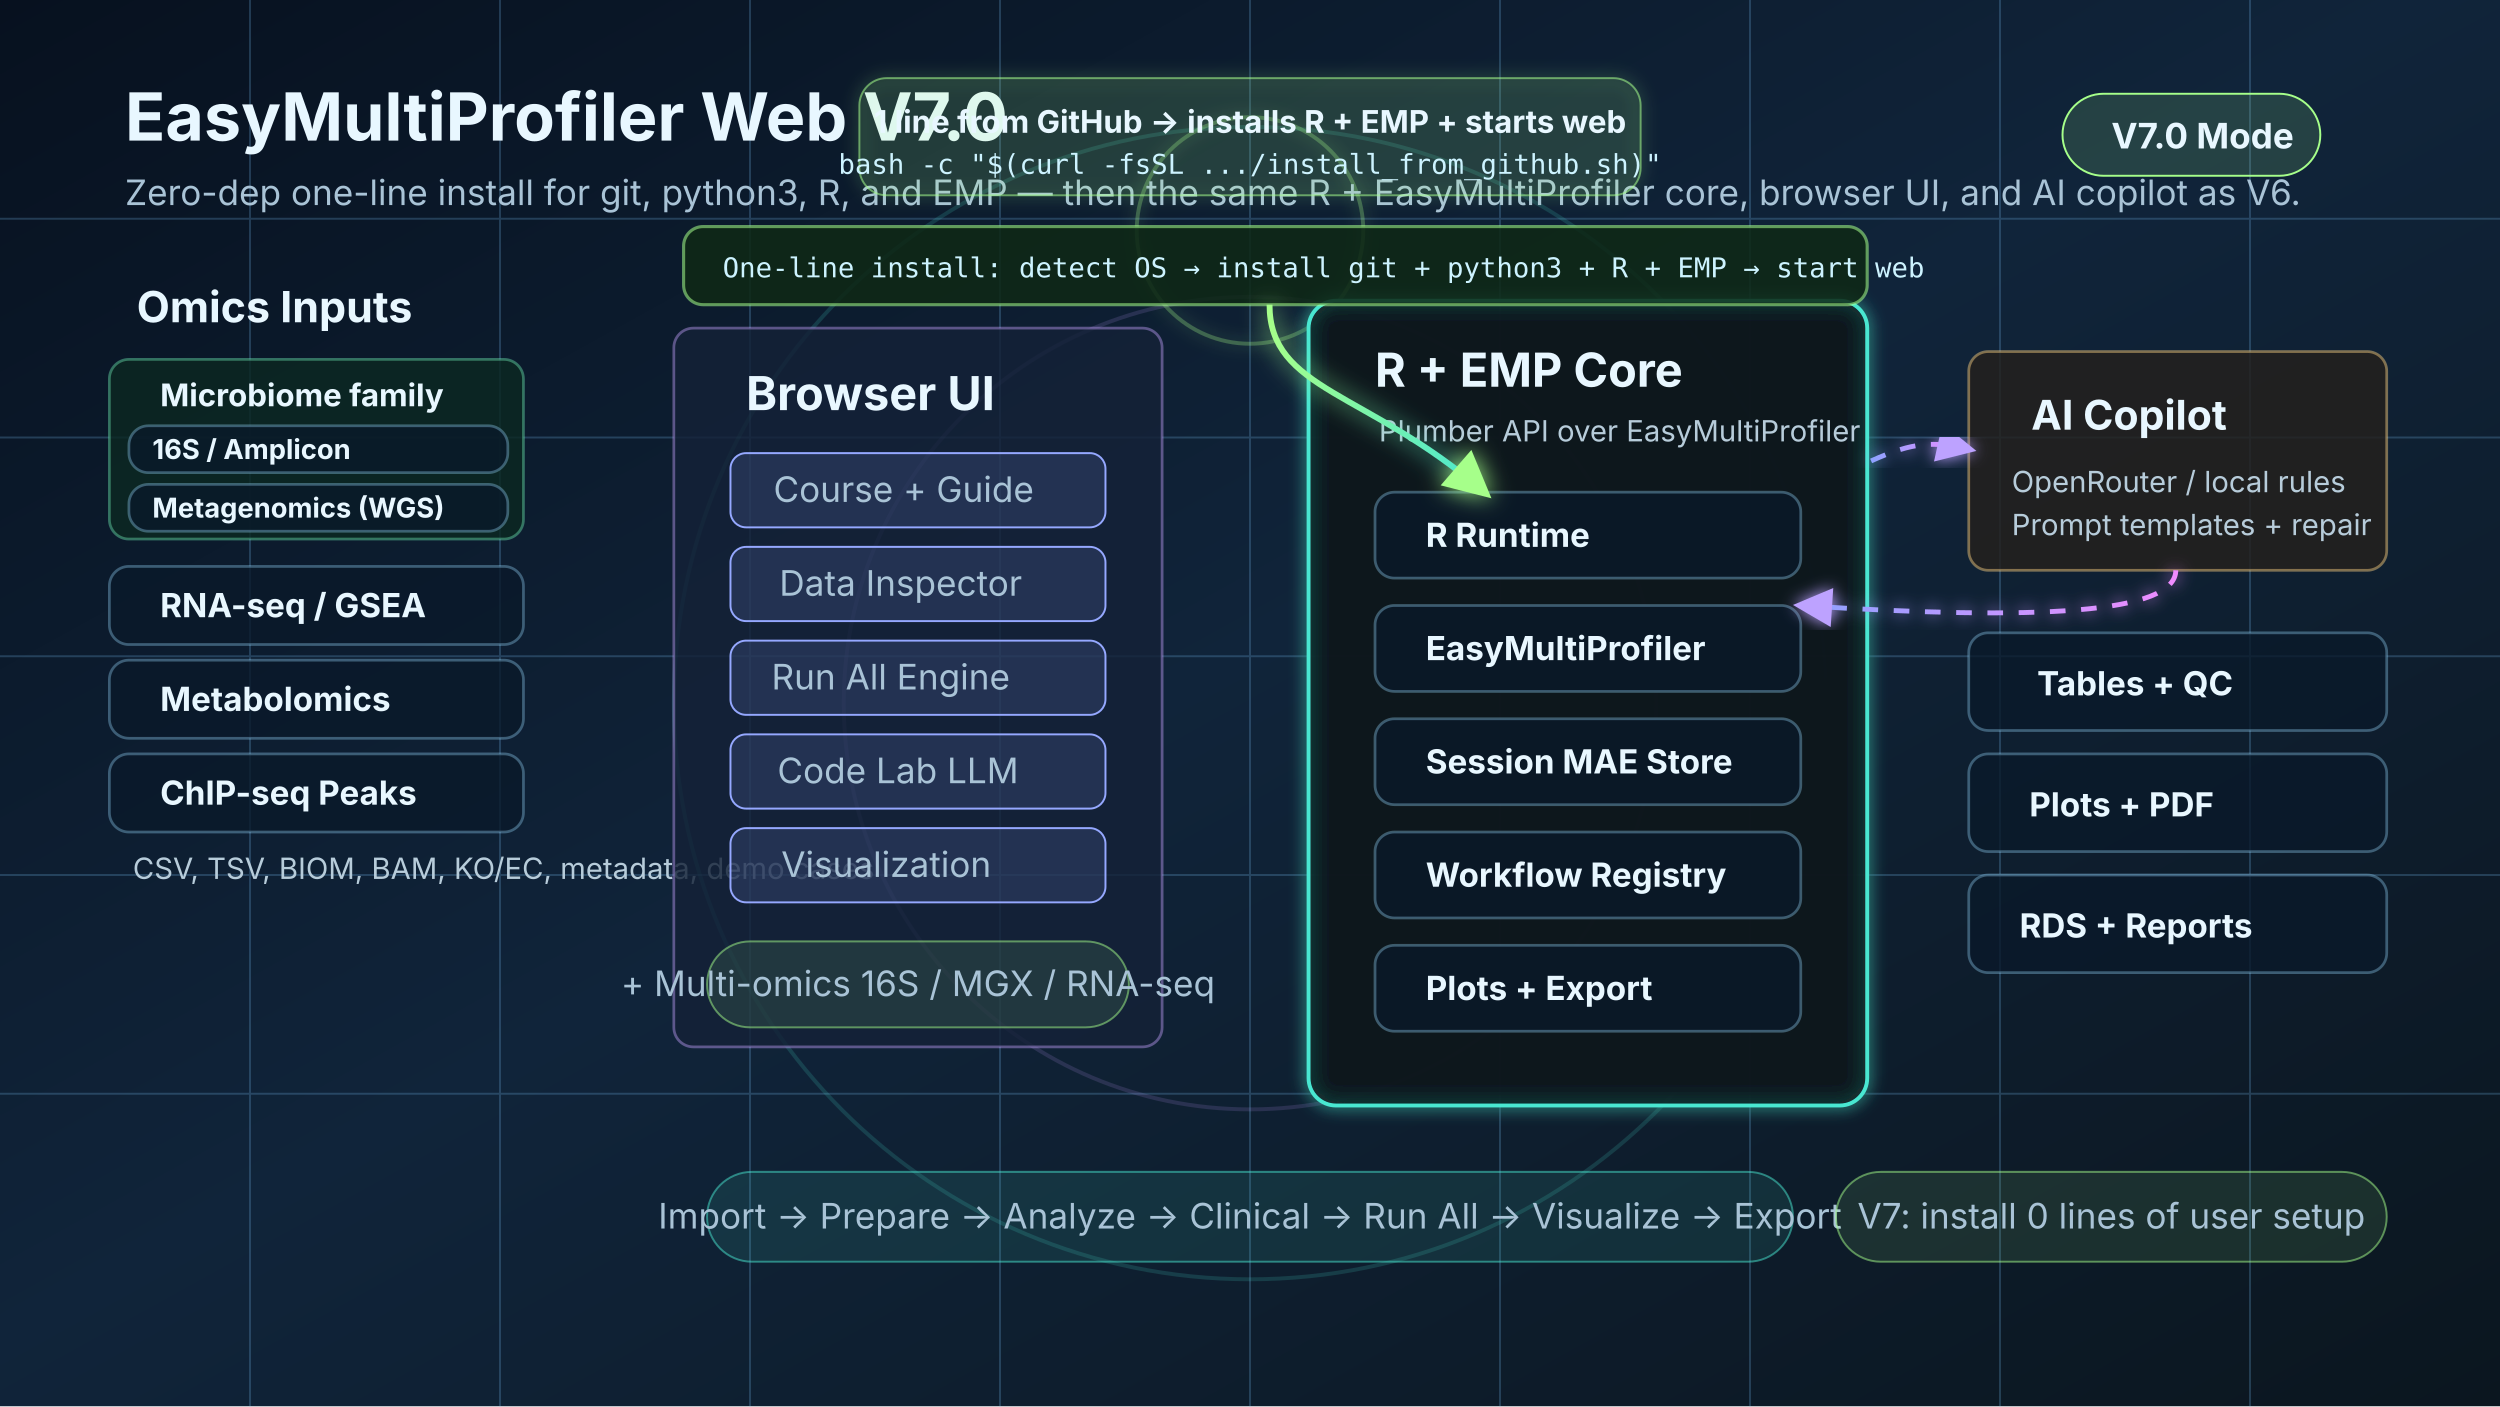
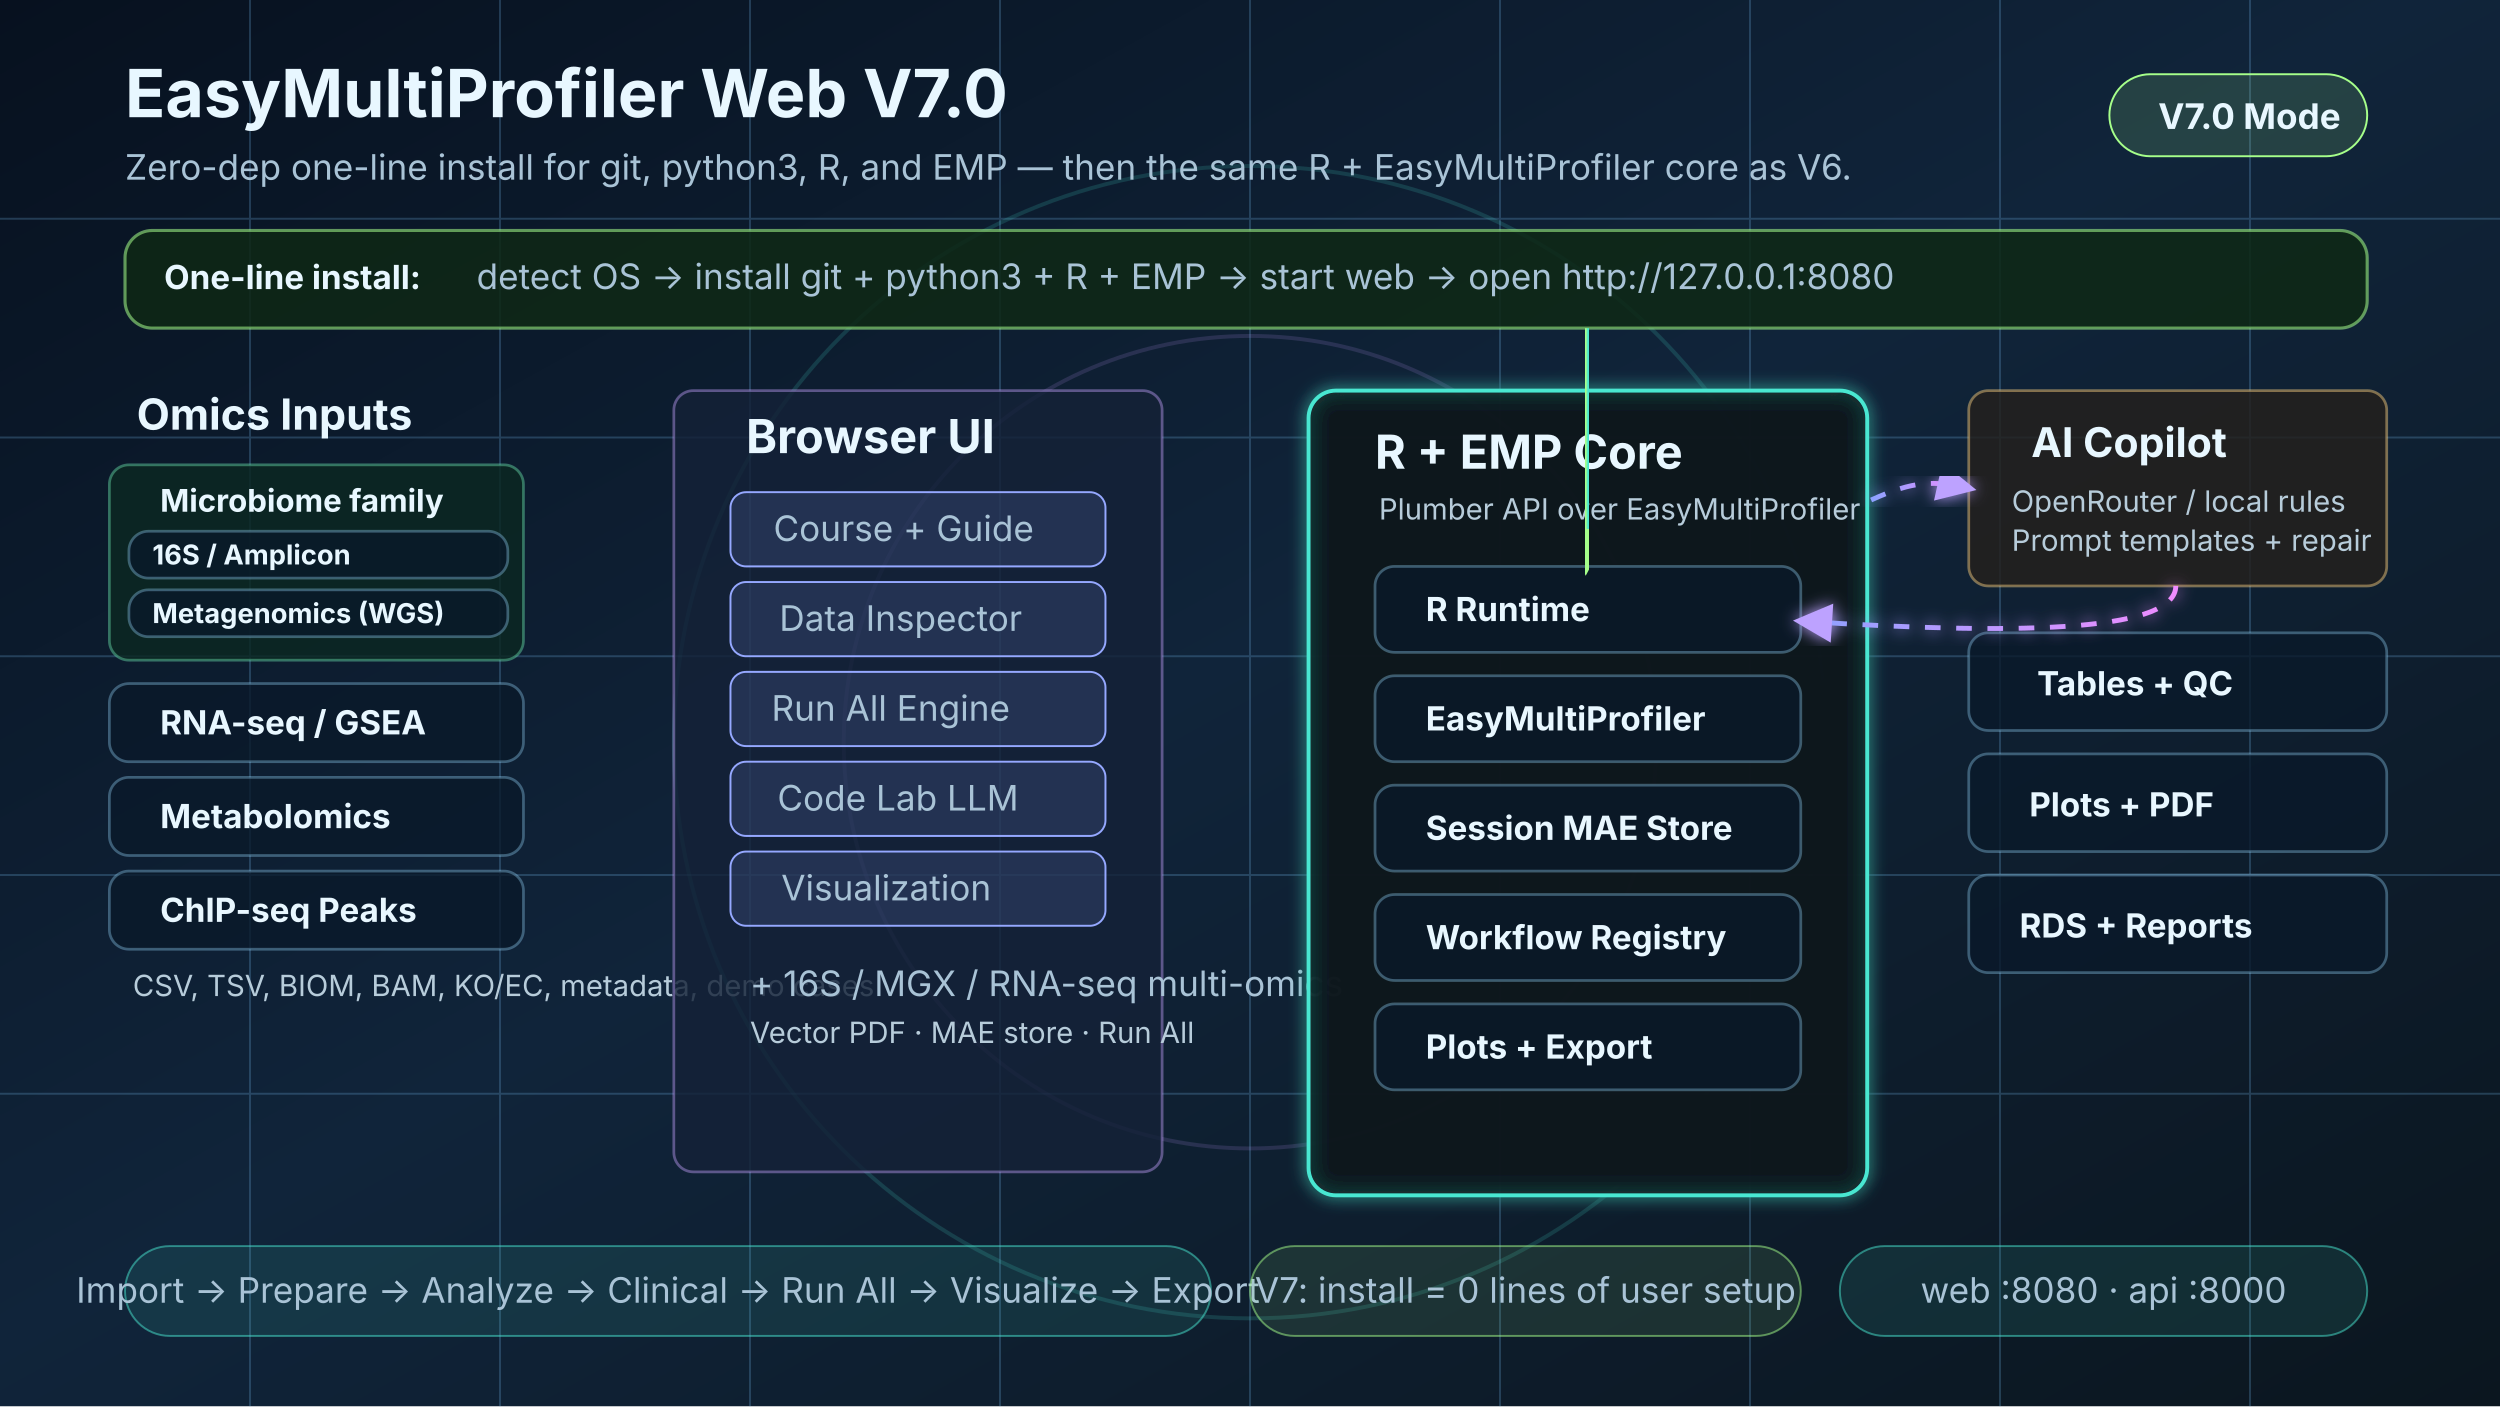
<svg xmlns="http://www.w3.org/2000/svg" width="1280" height="720" viewBox="0 0 1280 720" role="img" aria-labelledby="title desc">
  <defs>
    <linearGradient id="bg" x1="0" x2="1" y1="0" y2="1">
      <stop offset="0" stop-color="#07111f" />
      <stop offset="0.48" stop-color="#10243a" />
      <stop offset="1" stop-color="#0b161f" />
    </linearGradient>
    <linearGradient id="cyan" x1="0" x2="1">
      <stop offset="0" stop-color="#3ee7ff" />
      <stop offset="1" stop-color="#47f5b2" />
    </linearGradient>
    <linearGradient id="violet" x1="0" x2="1">
      <stop offset="0" stop-color="#8da2ff" />
      <stop offset="1" stop-color="#f08cff" />
    </linearGradient>
    <linearGradient id="amber" x1="0" x2="1">
      <stop offset="0" stop-color="#ffe08a" />
      <stop offset="1" stop-color="#ff9d6c" />
    </linearGradient>
    <linearGradient id="lime" x1="0" x2="1">
      <stop offset="0" stop-color="#a6ff8a" />
      <stop offset="1" stop-color="#48e7d1" />
    </linearGradient>
    <filter id="glow" x="-40%" y="-40%" width="180%" height="180%">
      <feGaussianBlur stdDeviation="4" result="blur" />
      <feMerge>
        <feMergeNode in="blur" />
        <feMergeNode in="SourceGraphic" />
      </feMerge>
    </filter>
    <filter id="glowStrong" x="-40%" y="-40%" width="180%" height="180%">
      <feGaussianBlur stdDeviation="6" result="blur" />
      <feMerge>
        <feMergeNode in="blur" />
        <feMergeNode in="SourceGraphic" />
      </feMerge>
    </filter>
    <marker id="arrowCyan" viewBox="0 0 10 10" refX="8" refY="5" markerWidth="8" markerHeight="8" orient="auto-start-reverse">
      <path d="M 0 0 L 10 5 L 0 10 z" fill="#48e7d1" />
    </marker>
    <marker id="arrowViolet" viewBox="0 0 10 10" refX="8" refY="5" markerWidth="8" markerHeight="8" orient="auto-start-reverse">
      <path d="M 0 0 L 10 5 L 0 10 z" fill="#bda2ff" />
    </marker>
    <marker id="arrowLime" viewBox="0 0 10 10" refX="8" refY="5" markerWidth="8" markerHeight="8" orient="auto-start-reverse">
      <path d="M 0 0 L 10 5 L 0 10 z" fill="#a6ff8a" />
    </marker>
    <style>
      .label{font-family:Inter,Segoe UI,Arial,sans-serif;fill:#e8f7ff;font-weight:700;letter-spacing:0}
      .small{font-family:Inter,Segoe UI,Arial,sans-serif;fill:#a9c3d6;font-size:18px;letter-spacing:0}
      .tiny{font-family:Inter,Segoe UI,Arial,sans-serif;fill:#b7ccda;font-size:15px;letter-spacing:0}
      .mono{font-family:"JetBrains Mono",Consolas,Menlo,monospace;fill:#cdf3ff;font-size:14px}
      .box{fill:rgba(9,25,41,.78);stroke:rgba(151,219,255,.35);stroke-width:1.4;rx:10}
      .box2{fill:rgba(20,34,55,.82);stroke:rgba(199,162,255,.42);stroke-width:1.4;rx:10}
      .box3{fill:rgba(36,32,28,.82);stroke:rgba(255,211,130,.45);stroke-width:1.4;rx:10}
      .boxMicrobe{fill:rgba(11,40,34,.82);stroke:rgba(102,221,170,.45);stroke-width:1.4;rx:10}
-       .boxInstall{fill:rgba(14,40,22,.86);stroke:rgba(166,255,138,.55);stroke-width:1.6;rx:10}
+       .boxInstall{fill:rgba(14,40,22,.86);stroke:rgba(166,255,138,.55);stroke-width:1.6;rx:14}
      .line{fill:none;stroke:url(#cyan);stroke-width:3;marker-end:url(#arrowCyan);filter:url(#glow)}
      .line2{fill:none;stroke:url(#violet);stroke-width:2.5;marker-end:url(#arrowViolet);filter:url(#glow)}
      .lineLime{fill:none;stroke:url(#lime);stroke-width:3;marker-end:url(#arrowLime);filter:url(#glowStrong)}
      .dash{stroke-dasharray:8 8}
    </style>
  </defs>
  <rect width="1280" height="720" fill="url(#bg)" />
  <g opacity=".22">
    <path d="M0 112 H1280 M0 224 H1280 M0 336 H1280 M0 448 H1280 M0 560 H1280" stroke="#7ec7ff" stroke-width="1" />
    <path d="M128 0 V720 M256 0 V720 M384 0 V720 M512 0 V720 M640 0 V720 M768 0 V720 M896 0 V720 M1024 0 V720 M1152 0 V720" stroke="#7ec7ff" stroke-width="1" />
  </g>
-   <circle cx="640" cy="360" r="295" fill="none" stroke="#45e6d0" stroke-opacity=".16" stroke-width="2" />
-   <circle cx="640" cy="360" r="208" fill="none" stroke="#c59cff" stroke-opacity=".15" stroke-width="2" />
-   <circle cx="640" cy="118" r="58" fill="none" stroke="#a6ff8a" stroke-opacity=".28" stroke-width="2" filter="url(#glow)" />
-   <text x="64" y="72" class="label" font-size="34">EasyMultiProfiler Web V7.0</text>
-   <text x="64" y="105" class="small">Zero-dep one-line install for git, python3, R, and EMP — then the same R + EasyMultiProfiler core, browser UI, and AI copilot as V6.</text>
-   <rect x="1056" y="48" width="132" height="42" rx="21" fill="rgba(166,255,138,.14)" stroke="#a6ff8a" />
-   <text x="1081" y="76" class="label" font-size="18" fill="#dffcd4">V7.0 Mode</text>
+   <circle cx="640" cy="380" r="295" fill="none" stroke="#45e6d0" stroke-opacity=".16" stroke-width="2" />
+   <circle cx="640" cy="380" r="208" fill="none" stroke="#c59cff" stroke-opacity=".15" stroke-width="2" />
+   <text x="64" y="60" class="label" font-size="34">EasyMultiProfiler Web V7.0</text>
+   <text x="64" y="92" class="small">Zero-dep one-line install for git, python3, R, and EMP — then the same R + EasyMultiProfiler core as V6.</text>
+   <rect x="1080" y="38" width="132" height="42" rx="21" fill="rgba(166,255,138,.14)" stroke="#a6ff8a" />
+   <text x="1105" y="66" class="label" font-size="18" fill="#dffcd4">V7.0 Mode</text>
  <g>
-     <rect x="440" y="40" width="400" height="60" rx="14" fill="rgba(166,255,138,.08)" stroke="rgba(166,255,138,.55)" filter="url(#glow)" />
-     <text x="640" y="68" class="label" font-size="16" text-anchor="middle" fill="#dffcd4">1 line from GitHub → installs R + EMP + starts web</text>
-     <text x="640" y="89" class="mono" text-anchor="middle" fill="#a6ff8a">bash -c "$(curl -fsSL .../install_from_github.sh)"</text>
+     <rect class="boxInstall" x="64" y="118" width="1148" height="50" rx="25" />
+     <text x="84" y="148" class="label" font-size="17" fill="#dffcd4">One-line install:</text>
+     <text x="244" y="148" class="small" fill="#cdf3ff">detect OS  →  install git + python3 + R + EMP  →  start web  →  open http://127.0.0.1:8080</text>
  </g>
  <g>
-     <text x="70" y="165" class="label" font-size="22">Omics Inputs</text>
+     <text x="70" y="220" class="label" font-size="22">Omics Inputs</text>
    <g>
-       <rect class="boxMicrobe" x="56" y="184" width="212" height="92" />
-       <text x="82" y="208" class="label" font-size="16" fill="#cdf3d5">Microbiome family</text>
-       <rect class="box" x="66" y="218" width="194" height="24" fill="rgba(102,221,170,.10)" stroke="rgba(102,221,170,.45)" />
-       <text x="78" y="235" class="label" font-size="14">16S / Amplicon</text>
-       <rect class="box" x="66" y="248" width="194" height="24" fill="rgba(102,221,170,.10)" stroke="rgba(102,221,170,.45)" />
-       <text x="78" y="265" class="label" font-size="14">Metagenomics (WGS)</text>
+       <rect class="boxMicrobe" x="56" y="238" width="212" height="100" />
+       <text x="82" y="262" class="label" font-size="16" fill="#cdf3d5">Microbiome family</text>
+       <rect class="box" x="66" y="272" width="194" height="24" fill="rgba(102,221,170,.10)" stroke="rgba(102,221,170,.45)" />
+       <text x="78" y="289" class="label" font-size="14">16S / Amplicon</text>
+       <rect class="box" x="66" y="302" width="194" height="24" fill="rgba(102,221,170,.10)" stroke="rgba(102,221,170,.45)" />
+       <text x="78" y="319" class="label" font-size="14">Metagenomics (WGS)</text>
    </g>
-     <rect class="box" x="56" y="290" width="212" height="40" />
-     <text x="82" y="316" class="label" font-size="17">RNA-seq / GSEA</text>
-     <rect class="box" x="56" y="338" width="212" height="40" />
-     <text x="82" y="364" class="label" font-size="17">Metabolomics</text>
-     <rect class="box" x="56" y="386" width="212" height="40" />
-     <text x="82" y="412" class="label" font-size="17">ChIP-seq Peaks</text>
-     <text x="68" y="450" class="tiny">CSV, TSV, BIOM, BAM, KO/EC, metadata, demo cases</text>
+     <rect class="box" x="56" y="350" width="212" height="40" />
+     <text x="82" y="376" class="label" font-size="17">RNA-seq / GSEA</text>
+     <rect class="box" x="56" y="398" width="212" height="40" />
+     <text x="82" y="424" class="label" font-size="17">Metabolomics</text>
+     <rect class="box" x="56" y="446" width="212" height="40" />
+     <text x="82" y="472" class="label" font-size="17">ChIP-seq Peaks</text>
+     <text x="68" y="510" class="tiny">CSV, TSV, BIOM, BAM, KO/EC, metadata, demo cases</text>
  </g>
  <g>
-     <rect class="box2" x="345" y="168" width="250" height="368" />
-     <text x="382" y="210" class="label" font-size="24">Browser UI</text>
-     <rect x="374" y="232" width="192" height="38" rx="8" fill="rgba(141,162,255,.14)" stroke="#95a8ff" />
-     <text x="396" y="257" class="small">Course + Guide</text>
-     <rect x="374" y="280" width="192" height="38" rx="8" fill="rgba(141,162,255,.14)" stroke="#95a8ff" />
-     <text x="399" y="305" class="small">Data Inspector</text>
-     <rect x="374" y="328" width="192" height="38" rx="8" fill="rgba(141,162,255,.14)" stroke="#95a8ff" />
-     <text x="395" y="353" class="small">Run All Engine</text>
-     <rect x="374" y="376" width="192" height="38" rx="8" fill="rgba(141,162,255,.14)" stroke="#95a8ff" />
-     <text x="398" y="401" class="small">Code Lab LLM</text>
-     <rect x="374" y="424" width="192" height="38" rx="8" fill="rgba(141,162,255,.14)" stroke="#95a8ff" />
-     <text x="400" y="449" class="small">Visualization</text>
-     <rect x="362" y="482" width="216" height="44" rx="22" fill="rgba(166,255,138,.10)" stroke="rgba(166,255,138,.5)" />
-     <text x="470" y="510" class="small" text-anchor="middle" fill="#dffcd4">+ Multi-omics 16S / MGX / RNA-seq</text>
+     <rect class="box2" x="345" y="200" width="250" height="400" />
+     <text x="382" y="232" class="label" font-size="24">Browser UI</text>
+     <rect x="374" y="252" width="192" height="38" rx="8" fill="rgba(141,162,255,.14)" stroke="#95a8ff" />
+     <text x="396" y="277" class="small">Course + Guide</text>
+     <rect x="374" y="298" width="192" height="38" rx="8" fill="rgba(141,162,255,.14)" stroke="#95a8ff" />
+     <text x="399" y="323" class="small">Data Inspector</text>
+     <rect x="374" y="344" width="192" height="38" rx="8" fill="rgba(141,162,255,.14)" stroke="#95a8ff" />
+     <text x="395" y="369" class="small">Run All Engine</text>
+     <rect x="374" y="390" width="192" height="38" rx="8" fill="rgba(141,162,255,.14)" stroke="#95a8ff" />
+     <text x="398" y="415" class="small">Code Lab LLM</text>
+     <rect x="374" y="436" width="192" height="38" rx="8" fill="rgba(141,162,255,.14)" stroke="#95a8ff" />
+     <text x="400" y="461" class="small">Visualization</text>
+     <text x="384" y="510" class="small" fill="#d8c8ff">+ 16S / MGX / RNA-seq multi-omics</text>
+     <text x="384" y="534" class="tiny">Vector PDF · MAE store · Run All</text>
  </g>
  <g>
-     <rect x="670" y="154" width="286" height="412" rx="14" fill="rgba(8,22,34,.86)" stroke="#48e7d1" stroke-width="2" filter="url(#glow)" />
-     <text x="704" y="198" class="label" font-size="24">R + EMP Core</text>
-     <text x="706" y="226" class="tiny">Plumber API over EasyMultiProfiler</text>
-     <rect class="box" x="704" y="252" width="218" height="44" />
-     <text x="730" y="280" class="label" font-size="17">R Runtime</text>
-     <rect class="box" x="704" y="310" width="218" height="44" />
-     <text x="730" y="338" class="label" font-size="17">EasyMultiProfiler</text>
-     <rect class="box" x="704" y="368" width="218" height="44" />
-     <text x="730" y="396" class="label" font-size="17">Session MAE Store</text>
-     <rect class="box" x="704" y="426" width="218" height="44" />
-     <text x="730" y="454" class="label" font-size="17">Workflow Registry</text>
-     <rect class="box" x="704" y="484" width="218" height="44" />
-     <text x="730" y="512" class="label" font-size="17">Plots + Export</text>
+     <rect x="670" y="200" width="286" height="412" rx="14" fill="rgba(8,22,34,.86)" stroke="#48e7d1" stroke-width="2" filter="url(#glow)" />
+     <text x="704" y="240" class="label" font-size="24">R + EMP Core</text>
+     <text x="706" y="266" class="tiny">Plumber API over EasyMultiProfiler</text>
+     <rect class="box" x="704" y="290" width="218" height="44" />
+     <text x="730" y="318" class="label" font-size="17">R Runtime</text>
+     <rect class="box" x="704" y="346" width="218" height="44" />
+     <text x="730" y="374" class="label" font-size="17">EasyMultiProfiler</text>
+     <rect class="box" x="704" y="402" width="218" height="44" />
+     <text x="730" y="430" class="label" font-size="17">Session MAE Store</text>
+     <rect class="box" x="704" y="458" width="218" height="44" />
+     <text x="730" y="486" class="label" font-size="17">Workflow Registry</text>
+     <rect class="box" x="704" y="514" width="218" height="44" />
+     <text x="730" y="542" class="label" font-size="17">Plots + Export</text>
  </g>
  <g>
-     <rect class="box3" x="1008" y="180" width="214" height="112" />
-     <text x="1040" y="220" class="label" font-size="21">AI Copilot</text>
-     <text x="1030" y="252" class="tiny">OpenRouter / local rules</text>
-     <text x="1030" y="274" class="tiny">Prompt templates + repair</text>
+     <rect class="box3" x="1008" y="200" width="214" height="100" />
+     <text x="1040" y="234" class="label" font-size="21">AI Copilot</text>
+     <text x="1030" y="262" class="tiny">OpenRouter / local rules</text>
+     <text x="1030" y="282" class="tiny">Prompt templates + repair</text>
    <rect class="box" x="1008" y="324" width="214" height="50" />
    <text x="1043" y="356" class="label" font-size="17">Tables + QC</text>
    <rect class="box" x="1008" y="386" width="214" height="50" />
    <text x="1039" y="418" class="label" font-size="17">Plots + PDF</text>
    <rect class="box" x="1008" y="448" width="214" height="50" />
    <text x="1034" y="480" class="label" font-size="17">RDS + Reports</text>
  </g>
-   <path class="line" d="M268 360 C300 360 310 360 345 360" />
-   <path class="line" d="M595 360 C624 360 642 360 670 360" />
-   <path class="line" d="M956 366 C984 366 989 366 1008 366" />
-   <path class="line" d="M956 414 C988 414 990 414 1008 414" />
-   <path class="line" d="M956 472 C988 472 990 472 1008 472" />
-   <path class="line2 dash" d="M958 236 C980 226 990 226 1008 230" />
-   <path class="line2 dash" d="M1114 292 C1114 314 1044 318 922 310" />
+   <path class="line" d="M268 400 C300 400 310 400 345 400" />
+   <path class="line" d="M595 400 C624 400 642 400 670 400" />
+   <path class="line" d="M956 408 C984 408 989 408 1008 408" />
+   <path class="line" d="M956 456 C988 456 990 456 1008 456" />
+   <path class="line" d="M956 504 C988 504 990 504 1008 504" />
+   <path class="line2 dash" d="M958 256 C980 246 990 246 1008 250" />
+   <path class="line2 dash" d="M1114 300 C1114 322 1044 326 922 318" />
+   <path class="lineLime" d="M813 168 L813 250 L812 290" />
  <g>
-     <rect class="boxInstall" x="350" y="116" width="606" height="40" rx="20" />
-     <text x="370" y="142" class="mono" fill="#dffcd4">One-line install: detect OS → install git + python3 + R + EMP → start web</text>
-   </g>
-   <path class="lineLime" d="M650 156 C650 200 700 200 760 252" />
-   <g>
-     <rect x="362" y="600" width="556" height="46" rx="23" fill="rgba(72,231,209,.10)" stroke="rgba(72,231,209,.5)" />
-     <text x="640" y="629" class="small" text-anchor="middle">Import → Prepare → Analyze → Clinical → Run All → Visualize → Export</text>
+     <rect x="64" y="638" width="556" height="46" rx="23" fill="rgba(72,231,209,.10)" stroke="rgba(72,231,209,.5)" />
+     <text x="342" y="667" class="small" text-anchor="middle">Import → Prepare → Analyze → Clinical → Run All → Visualize → Export</text>
  </g>
  <g>
-     <rect x="940" y="600" width="282" height="46" rx="23" fill="rgba(166,255,138,.10)" stroke="rgba(166,255,138,.5)" />
-     <text x="1081" y="629" class="small" text-anchor="middle" fill="#dffcd4">V7: install 0 lines of user setup</text>
+     <rect x="640" y="638" width="282" height="46" rx="23" fill="rgba(166,255,138,.10)" stroke="rgba(166,255,138,.5)" />
+     <text x="781" y="667" class="small" text-anchor="middle" fill="#dffcd4">V7: install = 0 lines of user setup</text>
+   </g>
+   <g>
+     <rect x="942" y="638" width="270" height="46" rx="23" fill="rgba(72,231,209,.10)" stroke="rgba(72,231,209,.5)" />
+     <text x="1077" y="667" class="small" text-anchor="middle">web :8080 · api :8000</text>
  </g>
</svg>
